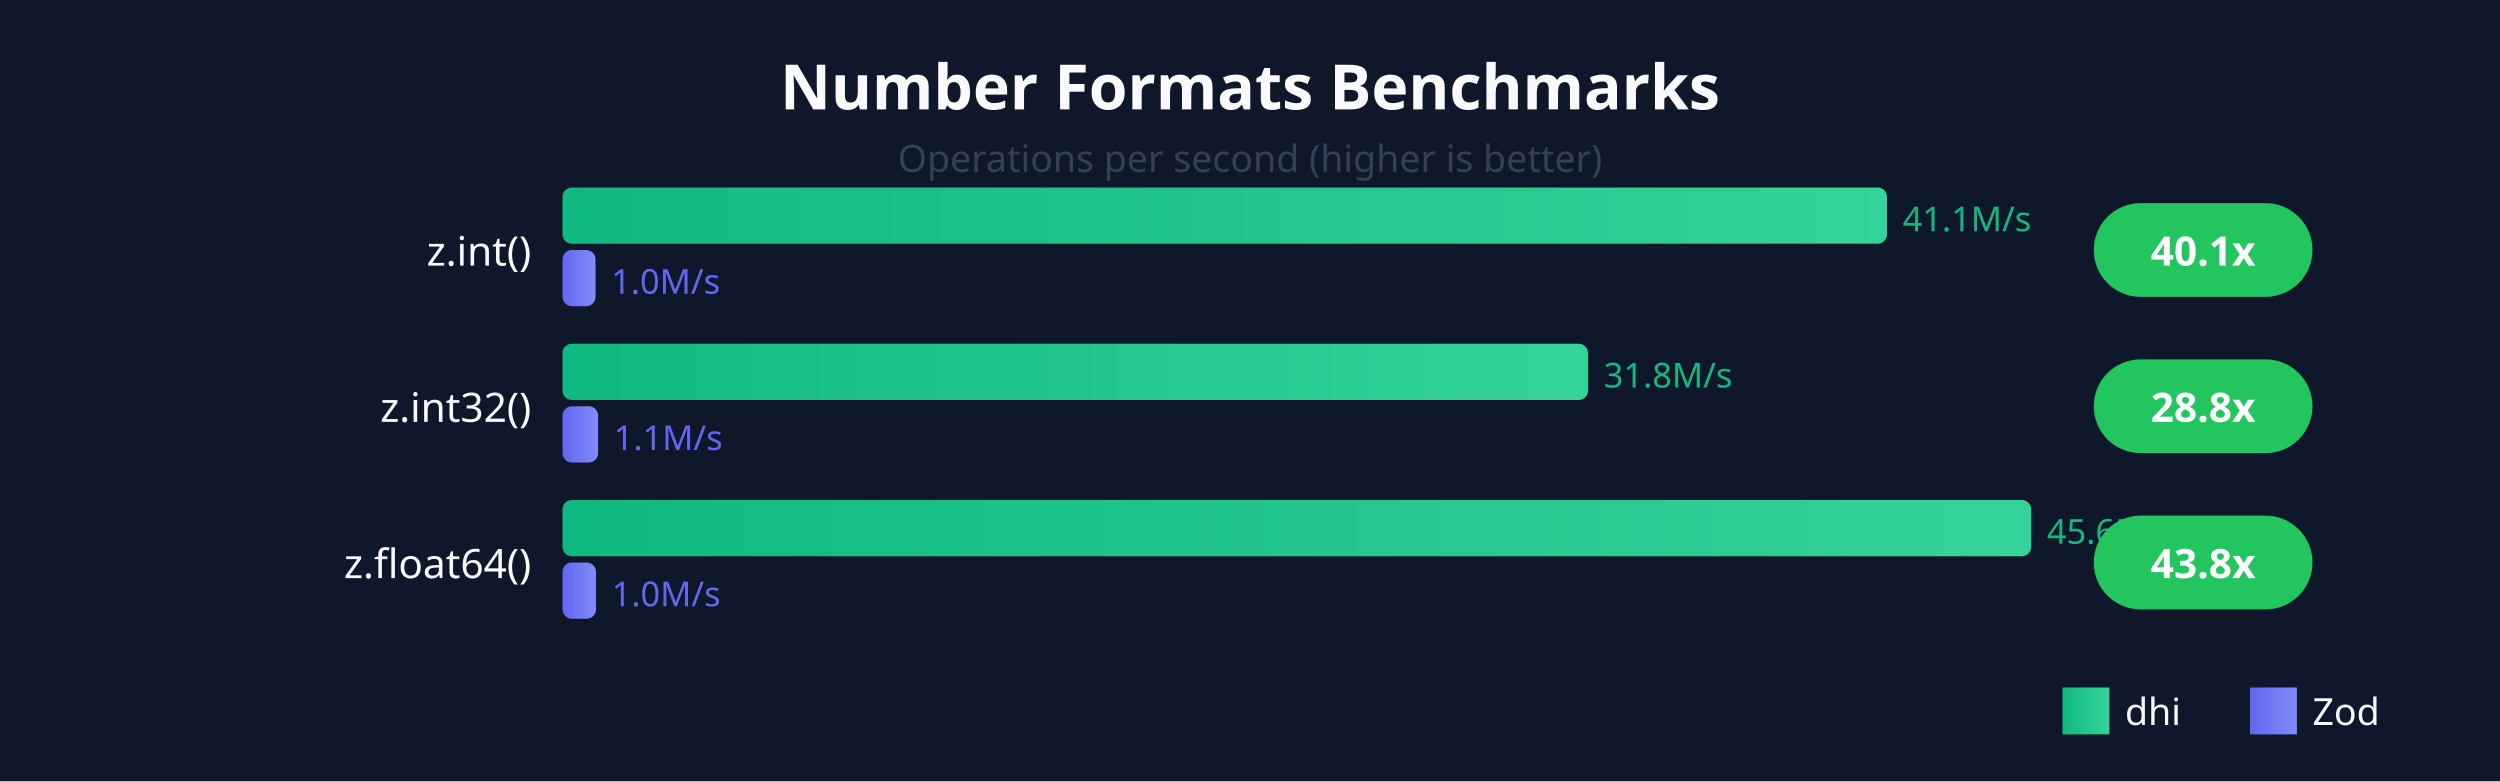
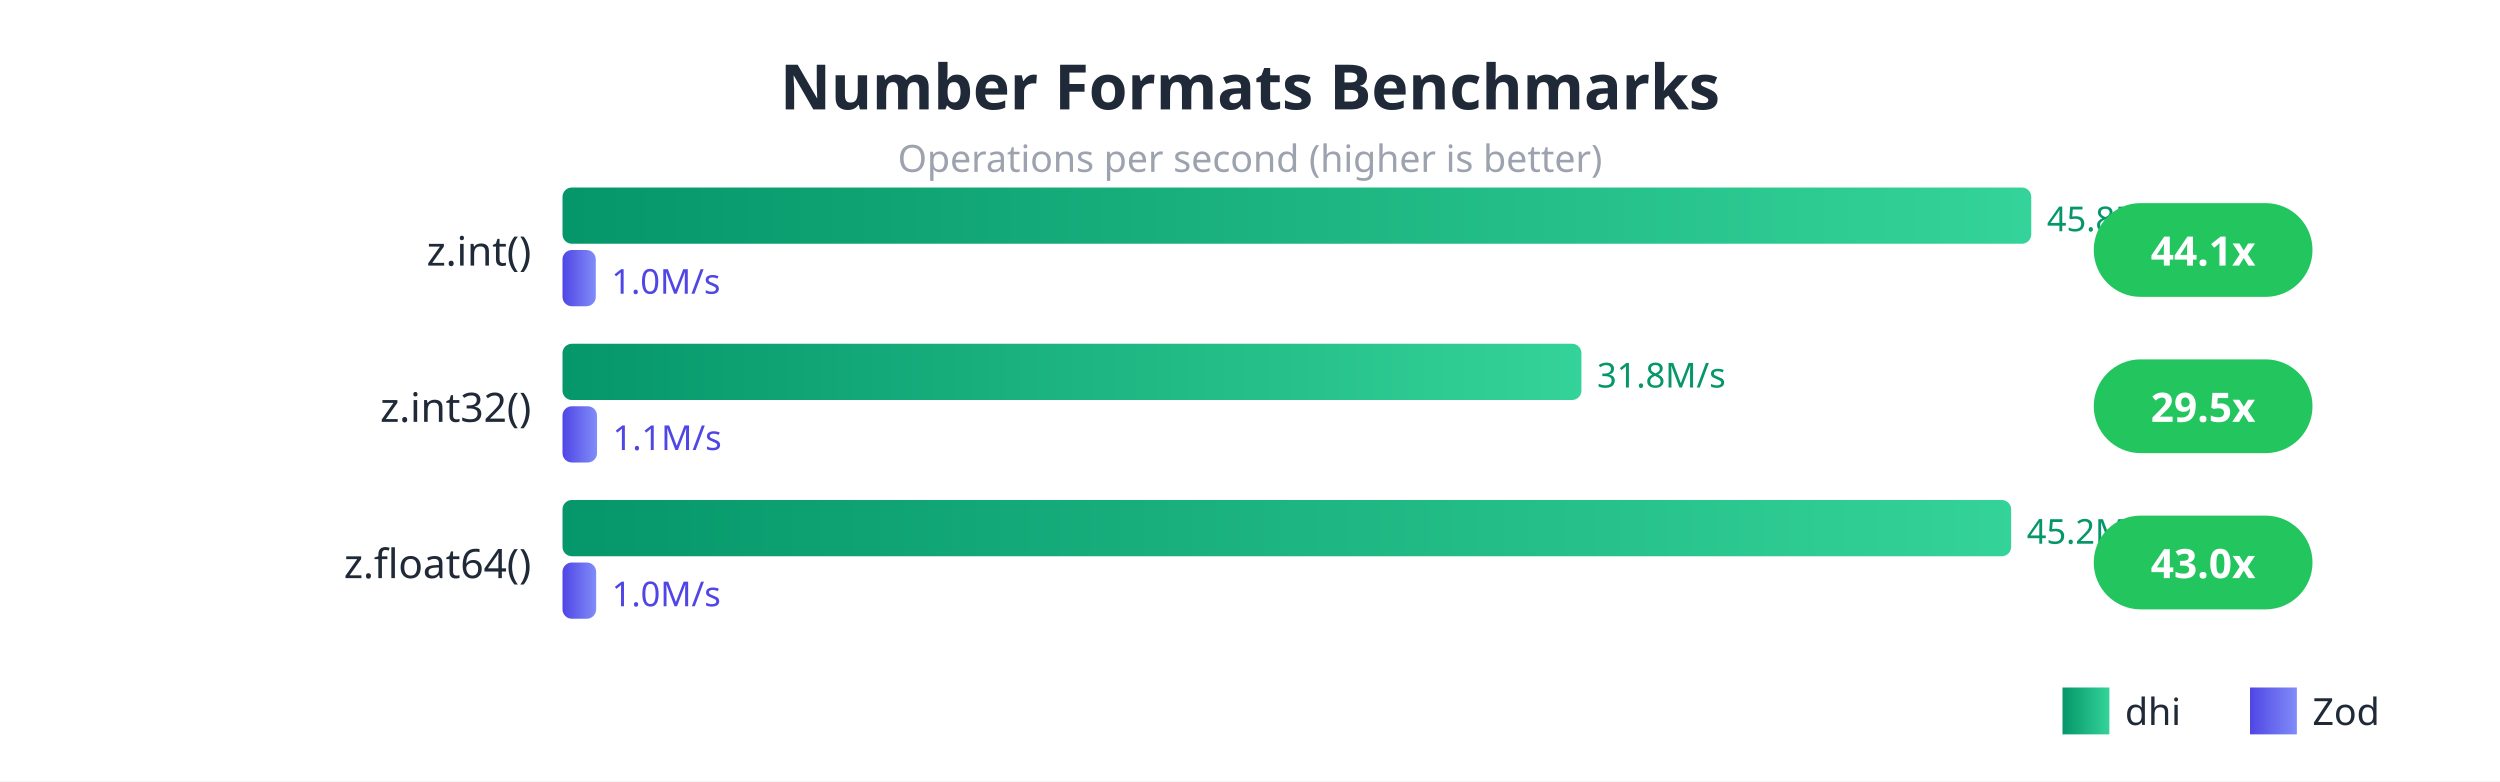
<svg xmlns="http://www.w3.org/2000/svg" viewBox="0 0 800 250" style="font-family: system-ui, sans-serif;">
  <defs>
    <linearGradient id="dhiGrad" x1="0%" y1="0%" x2="100%" y2="0%">
-       <stop offset="0%" style="stop-color:#10b981;stop-opacity:1" />
+       <stop offset="0%" style="stop-color:#059669;stop-opacity:1" />
      <stop offset="100%" style="stop-color:#34d399;stop-opacity:1" />
    </linearGradient>
    <linearGradient id="zodGrad" x1="0%" y1="0%" x2="100%" y2="0%">
-       <stop offset="0%" style="stop-color:#6366f1;stop-opacity:1" />
+       <stop offset="0%" style="stop-color:#4f46e5;stop-opacity:1" />
      <stop offset="100%" style="stop-color:#818cf8;stop-opacity:1" />
    </linearGradient>
  </defs>
-   <rect width="800" height="250" fill="#0f172a" />
-   <text x="400" y="35" fill="#f8fafc" font-size="20" font-weight="bold" text-anchor="middle">Number Formats Benchmarks</text>
-   <text x="400" y="55" fill="#334155" font-size="12" text-anchor="middle">Operations per second (higher is better)</text>
-   <text x="170" y="85" fill="#f8fafc" font-size="13" text-anchor="end">z.int()</text>
-   <rect x="180" y="60" width="423.84" height="18" fill="url(#dhiGrad)" rx="3" />
-   <text x="608.84" y="74" fill="#10b981" font-size="11">41.1M/s</text>
-   <rect x="180" y="80" width="10.566" height="18" fill="url(#zodGrad)" rx="3" />
-   <text x="195.566" y="94" fill="#6366f1" font-size="11">1.0M/s</text>
+   <rect width="800" height="250" fill="#ffffff" />
+   <text x="400" y="35" fill="#1f2937" font-size="20" font-weight="bold" text-anchor="middle">Number Formats Benchmarks</text>
+   <text x="400" y="55" fill="#9ca3af" font-size="12" text-anchor="middle">Operations per second (higher is better)</text>
+   <text x="170" y="85" fill="#1f2937" font-size="13" text-anchor="end">z.int()</text>
+   <rect x="180" y="60" width="470" height="18" fill="url(#dhiGrad)" rx="3" />
+   <text x="655" y="74" fill="#059669" font-size="11">45.8M/s</text>
+   <rect x="180" y="80" width="10.655" height="18" fill="url(#zodGrad)" rx="3" />
+   <text x="195.655" y="94" fill="#4f46e5" font-size="11">1.0M/s</text>
  <rect x="670" y="65" width="70" height="30" fill="#22c55e" rx="15" />
-   <text x="705" y="85" fill="white" font-size="13" font-weight="bold" text-anchor="middle">40.1x</text>
-   <text x="170" y="135" fill="#f8fafc" font-size="13" text-anchor="end">z.int32()</text>
-   <rect x="180" y="110" width="328.199" height="18" fill="url(#dhiGrad)" rx="3" />
-   <text x="513.199" y="124" fill="#10b981" font-size="11">31.8M/s</text>
-   <rect x="180" y="130" width="11.396" height="18" fill="url(#zodGrad)" rx="3" />
-   <text x="196.396" y="144" fill="#6366f1" font-size="11">1.1M/s</text>
+   <text x="705" y="85" fill="white" font-size="13" font-weight="bold" text-anchor="middle">44.1x</text>
+   <text x="170" y="135" fill="#1f2937" font-size="13" text-anchor="end">z.int32()</text>
+   <rect x="180" y="110" width="326.054" height="18" fill="url(#dhiGrad)" rx="3" />
+   <text x="511.054" y="124" fill="#059669" font-size="11">31.8M/s</text>
+   <rect x="180" y="130" width="11.051" height="18" fill="url(#zodGrad)" rx="3" />
+   <text x="196.051" y="144" fill="#4f46e5" font-size="11">1.1M/s</text>
  <rect x="670" y="115" width="70" height="30" fill="#22c55e" rx="15" />
-   <text x="705" y="135" fill="white" font-size="13" font-weight="bold" text-anchor="middle">28.8x</text>
-   <text x="170" y="185" fill="#f8fafc" font-size="13" text-anchor="end">z.float64()</text>
-   <rect x="180" y="160" width="470" height="18" fill="url(#dhiGrad)" rx="3" />
-   <text x="655" y="174" fill="#10b981" font-size="11">45.6M/s</text>
-   <rect x="180" y="180" width="10.724" height="18" fill="url(#zodGrad)" rx="3" />
-   <text x="195.724" y="194" fill="#6366f1" font-size="11">1.0M/s</text>
+   <text x="705" y="135" fill="white" font-size="13" font-weight="bold" text-anchor="middle">29.5x</text>
+   <text x="170" y="185" fill="#1f2937" font-size="13" text-anchor="end">z.float64()</text>
+   <rect x="180" y="160" width="463.569" height="18" fill="url(#dhiGrad)" rx="3" />
+   <text x="648.569" y="174" fill="#059669" font-size="11">45.2M/s</text>
+   <rect x="180" y="180" width="10.77" height="18" fill="url(#zodGrad)" rx="3" />
+   <text x="195.77" y="194" fill="#4f46e5" font-size="11">1.0M/s</text>
  <rect x="670" y="165" width="70" height="30" fill="#22c55e" rx="15" />
-   <text x="705" y="185" fill="white" font-size="13" font-weight="bold" text-anchor="middle">43.8x</text>
+   <text x="705" y="185" fill="white" font-size="13" font-weight="bold" text-anchor="middle">43.0x</text>
  <rect x="660" y="220" width="15" height="15" fill="url(#dhiGrad)" />
-   <text x="680" y="232" fill="#f8fafc" font-size="12">dhi</text>
+   <text x="680" y="232" fill="#1f2937" font-size="12">dhi</text>
  <rect x="720" y="220" width="15" height="15" fill="url(#zodGrad)" />
-   <text x="740" y="232" fill="#f8fafc" font-size="12">Zod</text>
+   <text x="740" y="232" fill="#1f2937" font-size="12">Zod</text>
</svg>
